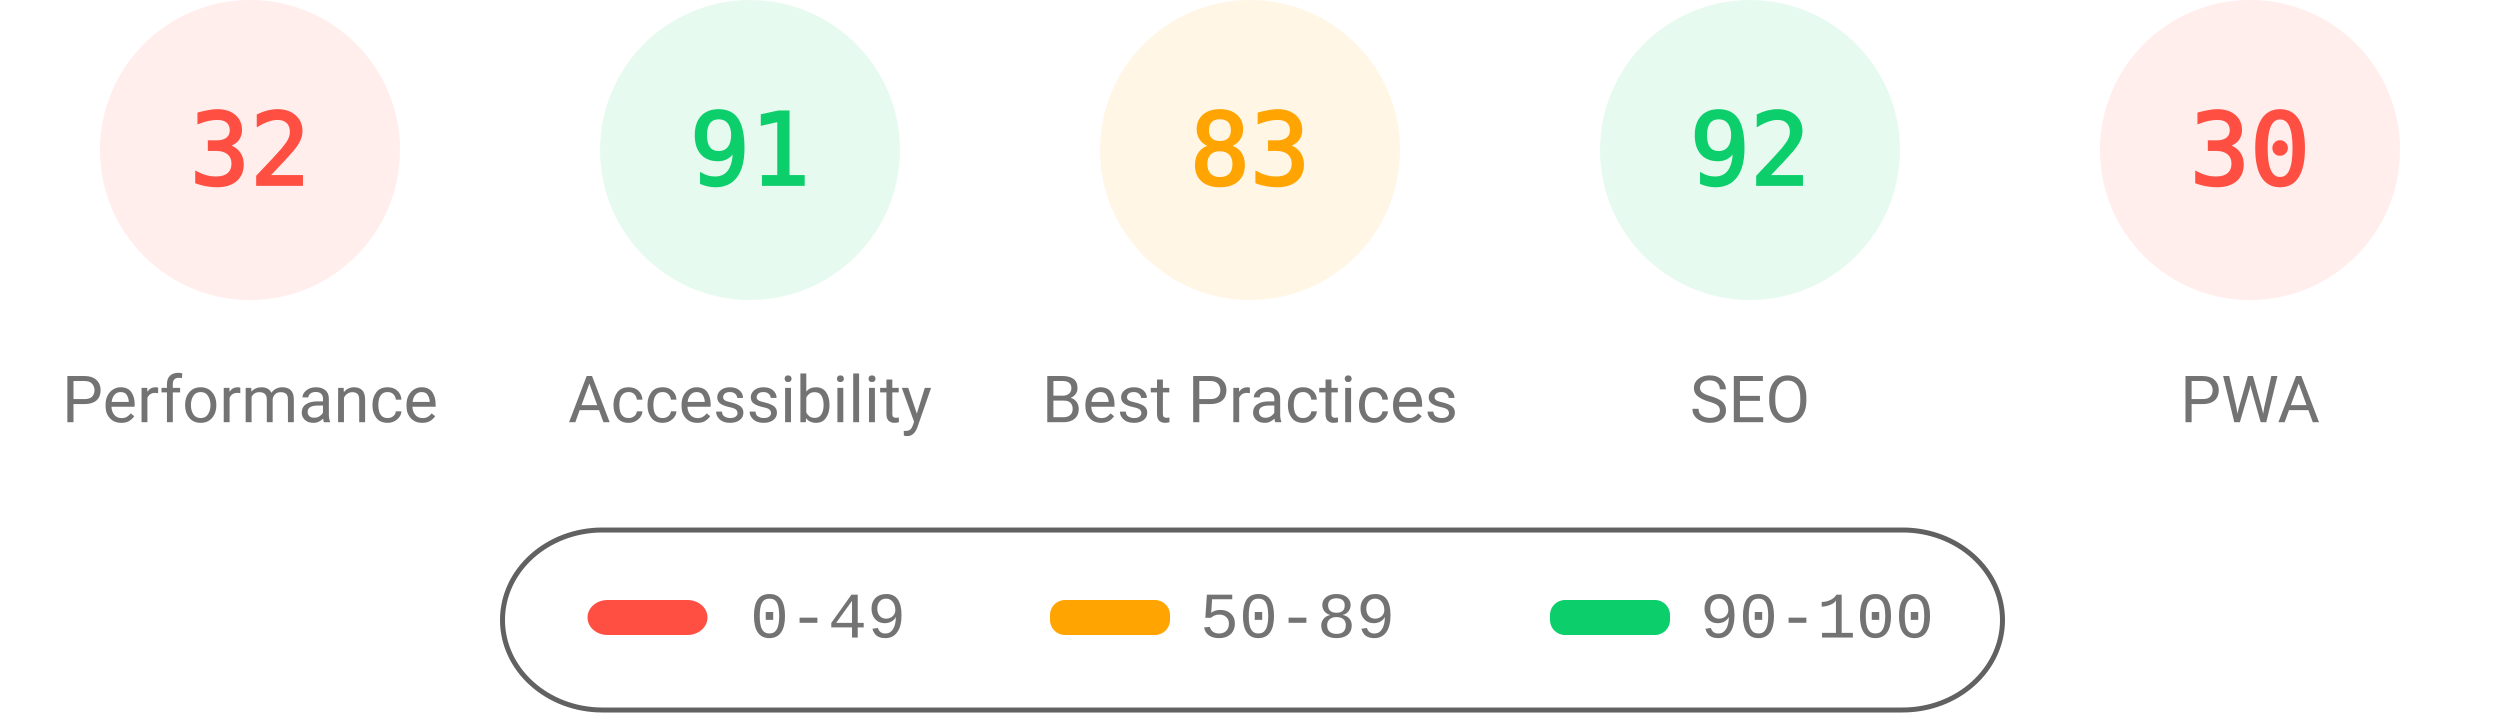
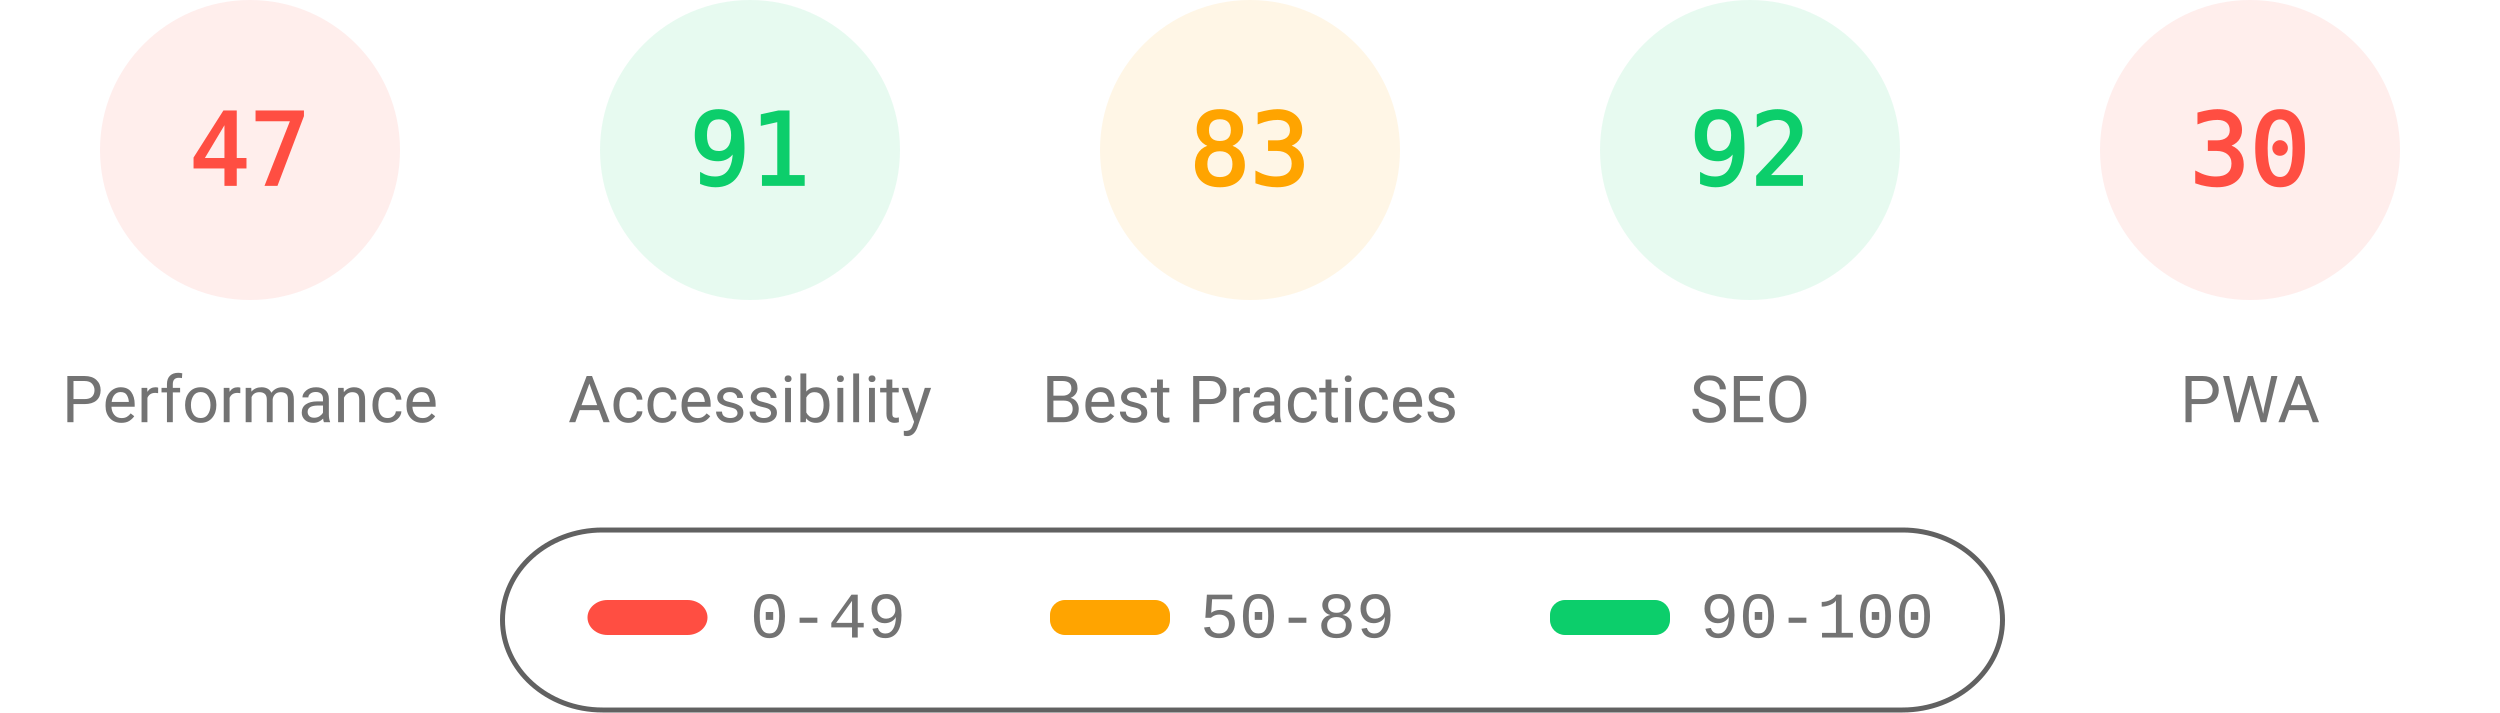
<svg xmlns="http://www.w3.org/2000/svg" fill="none" width="1000" height="285">
  <style>.gauge-base{opacity:.1}.gauge-arc{fill:none;animation-delay:250ms;stroke-linecap:round;transform:rotate(-90deg);transform-origin:100px 60px;animation:load-gauge 1s ease forwards}.guage-text{font-size:40px;font-family:monospace;text-align:center}.guage-red{color:#ff4e42;fill:#ff4e42;stroke:#ff4e42}.guage-orange{color:#ffa400;fill:#ffa400;stroke:#ffa400}.guage-green{color:#0cce6b;fill:#0cce6b;stroke:#0cce6b}.guage-undefined{color:#5c5c5c;fill:#5c5c5c;stroke:#5c5c5c}.guage-title{color:#737373;fill:#737373;stroke:none;font-size:26px;line-height:26px;font-family:Roboto,Halvetica,Arial,sans-serif}@keyframes load-gauge{from{stroke-dasharray:0 352.858}}</style>
  <svg class="guage-div guage-perf guage-red" viewBox="0 0 200 200" width="200" height="200">
    <circle class="gauge-base" r="56" cx="100" cy="60" stroke-width="8" />
-     <circle class="gauge-arc guage-arc-1" r="56" cx="100" cy="60" stroke-width="8" style="stroke-dasharray:112.595,351.858" />
-     <text class="guage-text" x="100" y="60" alignment-baseline="central" dominant-baseline="central" text-anchor="middle">32</text>
+     <circle class="gauge-arc guage-arc-1" r="56" cx="100" cy="60" stroke-width="8" style="stroke-dasharray:165.373,351.858" />
+     <text class="guage-text" x="100" y="60" alignment-baseline="central" dominant-baseline="central" text-anchor="middle">47</text>
    <text class="guage-title" x="100" y="160" alignment-baseline="central" dominant-baseline="central" text-anchor="middle">Performance</text>
  </svg>
  <svg class="guage-div guage-acc guage-green" viewBox="0 0 200 200" width="200" height="200" x="200">
    <circle class="gauge-base" r="56" cx="100" cy="60" stroke-width="8" />
    <circle class="gauge-arc guage-arc-2" r="56" cx="100" cy="60" stroke-width="8" style="stroke-dasharray:320.191,351.858" />
    <text class="guage-text" x="100" y="60" alignment-baseline="central" dominant-baseline="central" text-anchor="middle">91</text>
    <text class="guage-title" x="100" y="160" alignment-baseline="central" dominant-baseline="central" text-anchor="middle">Accessibility</text>
  </svg>
  <svg class="guage-div guage-best guage-orange" viewBox="0 0 200 200" width="200" height="200" x="400">
    <circle class="gauge-base" r="56" cx="100" cy="60" stroke-width="8" />
    <circle class="gauge-arc guage-arc-3" r="56" cx="100" cy="60" stroke-width="8" style="stroke-dasharray:292.042,351.858" />
    <text class="guage-text" x="100" y="60" alignment-baseline="central" dominant-baseline="central" text-anchor="middle">83</text>
    <text class="guage-title" x="100" y="160" alignment-baseline="central" dominant-baseline="central" text-anchor="middle">Best Practices</text>
  </svg>
  <svg class="guage-div guage-seo guage-green" viewBox="0 0 200 200" width="200" height="200" x="600">
    <circle class="gauge-base" r="56" cx="100" cy="60" stroke-width="8" />
    <circle class="gauge-arc guage-arc-4" r="56" cx="100" cy="60" stroke-width="8" style="stroke-dasharray:323.709,351.858" />
    <text class="guage-text" x="100" y="60" alignment-baseline="central" dominant-baseline="central" text-anchor="middle">92</text>
    <text class="guage-title" x="100" y="160" alignment-baseline="central" dominant-baseline="central" text-anchor="middle">SEO</text>
  </svg>
  <svg class="guage-div guage-pwa guage-red" viewBox="0 0 200 200" width="200" height="200" x="800">
    <circle class="gauge-base" r="56" cx="100" cy="60" stroke-width="8" />
    <circle class="gauge-arc guage-arc-4" r="56" cx="100" cy="60" stroke-width="8" style="stroke-dasharray:105.557,351.858" />
    <text class="guage-text" x="100" y="60" alignment-baseline="central" dominant-baseline="central" text-anchor="middle">30</text>
    <text class="guage-title" x="100" y="160" alignment-baseline="central" dominant-baseline="central" text-anchor="middle">PWA</text>
  </svg>
  <svg width="604" height="76" x="200" y="210">
    <path fill="none" id="canvas_background" d="M-1-1h604v80H-1z" />
    <rect fill-opacity="0" stroke="#616161" stroke-width="2" rx="40" id="svg_2" height="72" width="600" y="2" x="1" fill="#000" />
    <rect stroke="#000" rx="8" id="svg_3" height="14" width="48" y="30" x="35" stroke-opacity="null" stroke-width="0" fill="#ff4e42" />
    <rect stroke="#000" rx="6" id="svg_4" height="14" width="48" y="30" x="220" stroke-opacity="null" stroke-width="0" fill="#ffa400" />
    <rect stroke="#000" rx="6" id="svg_5" height="14" width="48" y="30" x="420" stroke-opacity="null" stroke-width="0" fill="#0cce6b" />
    <text xml:space="preserve" text-anchor="start" font-family="'Courier New', Courier, monospace" font-size="26" id="svg_6" y="45" x="100" stroke-opacity="null" stroke-width="0" stroke="#000" fill="#737373">0-49</text>
    <text xml:space="preserve" text-anchor="start" font-family="'Courier New', Courier, monospace" font-size="26" id="svg_7" y="45" x="280" stroke-opacity="null" stroke-width="0" stroke="#000" fill="#737373">50-89</text>
    <text xml:space="preserve" text-anchor="start" font-family="'Courier New', Courier, monospace" font-size="26" id="svg_8" y="45" x="480" stroke-opacity="null" stroke-width="0" stroke="#000" fill="#737373">90-100</text>
  </svg>
</svg>
